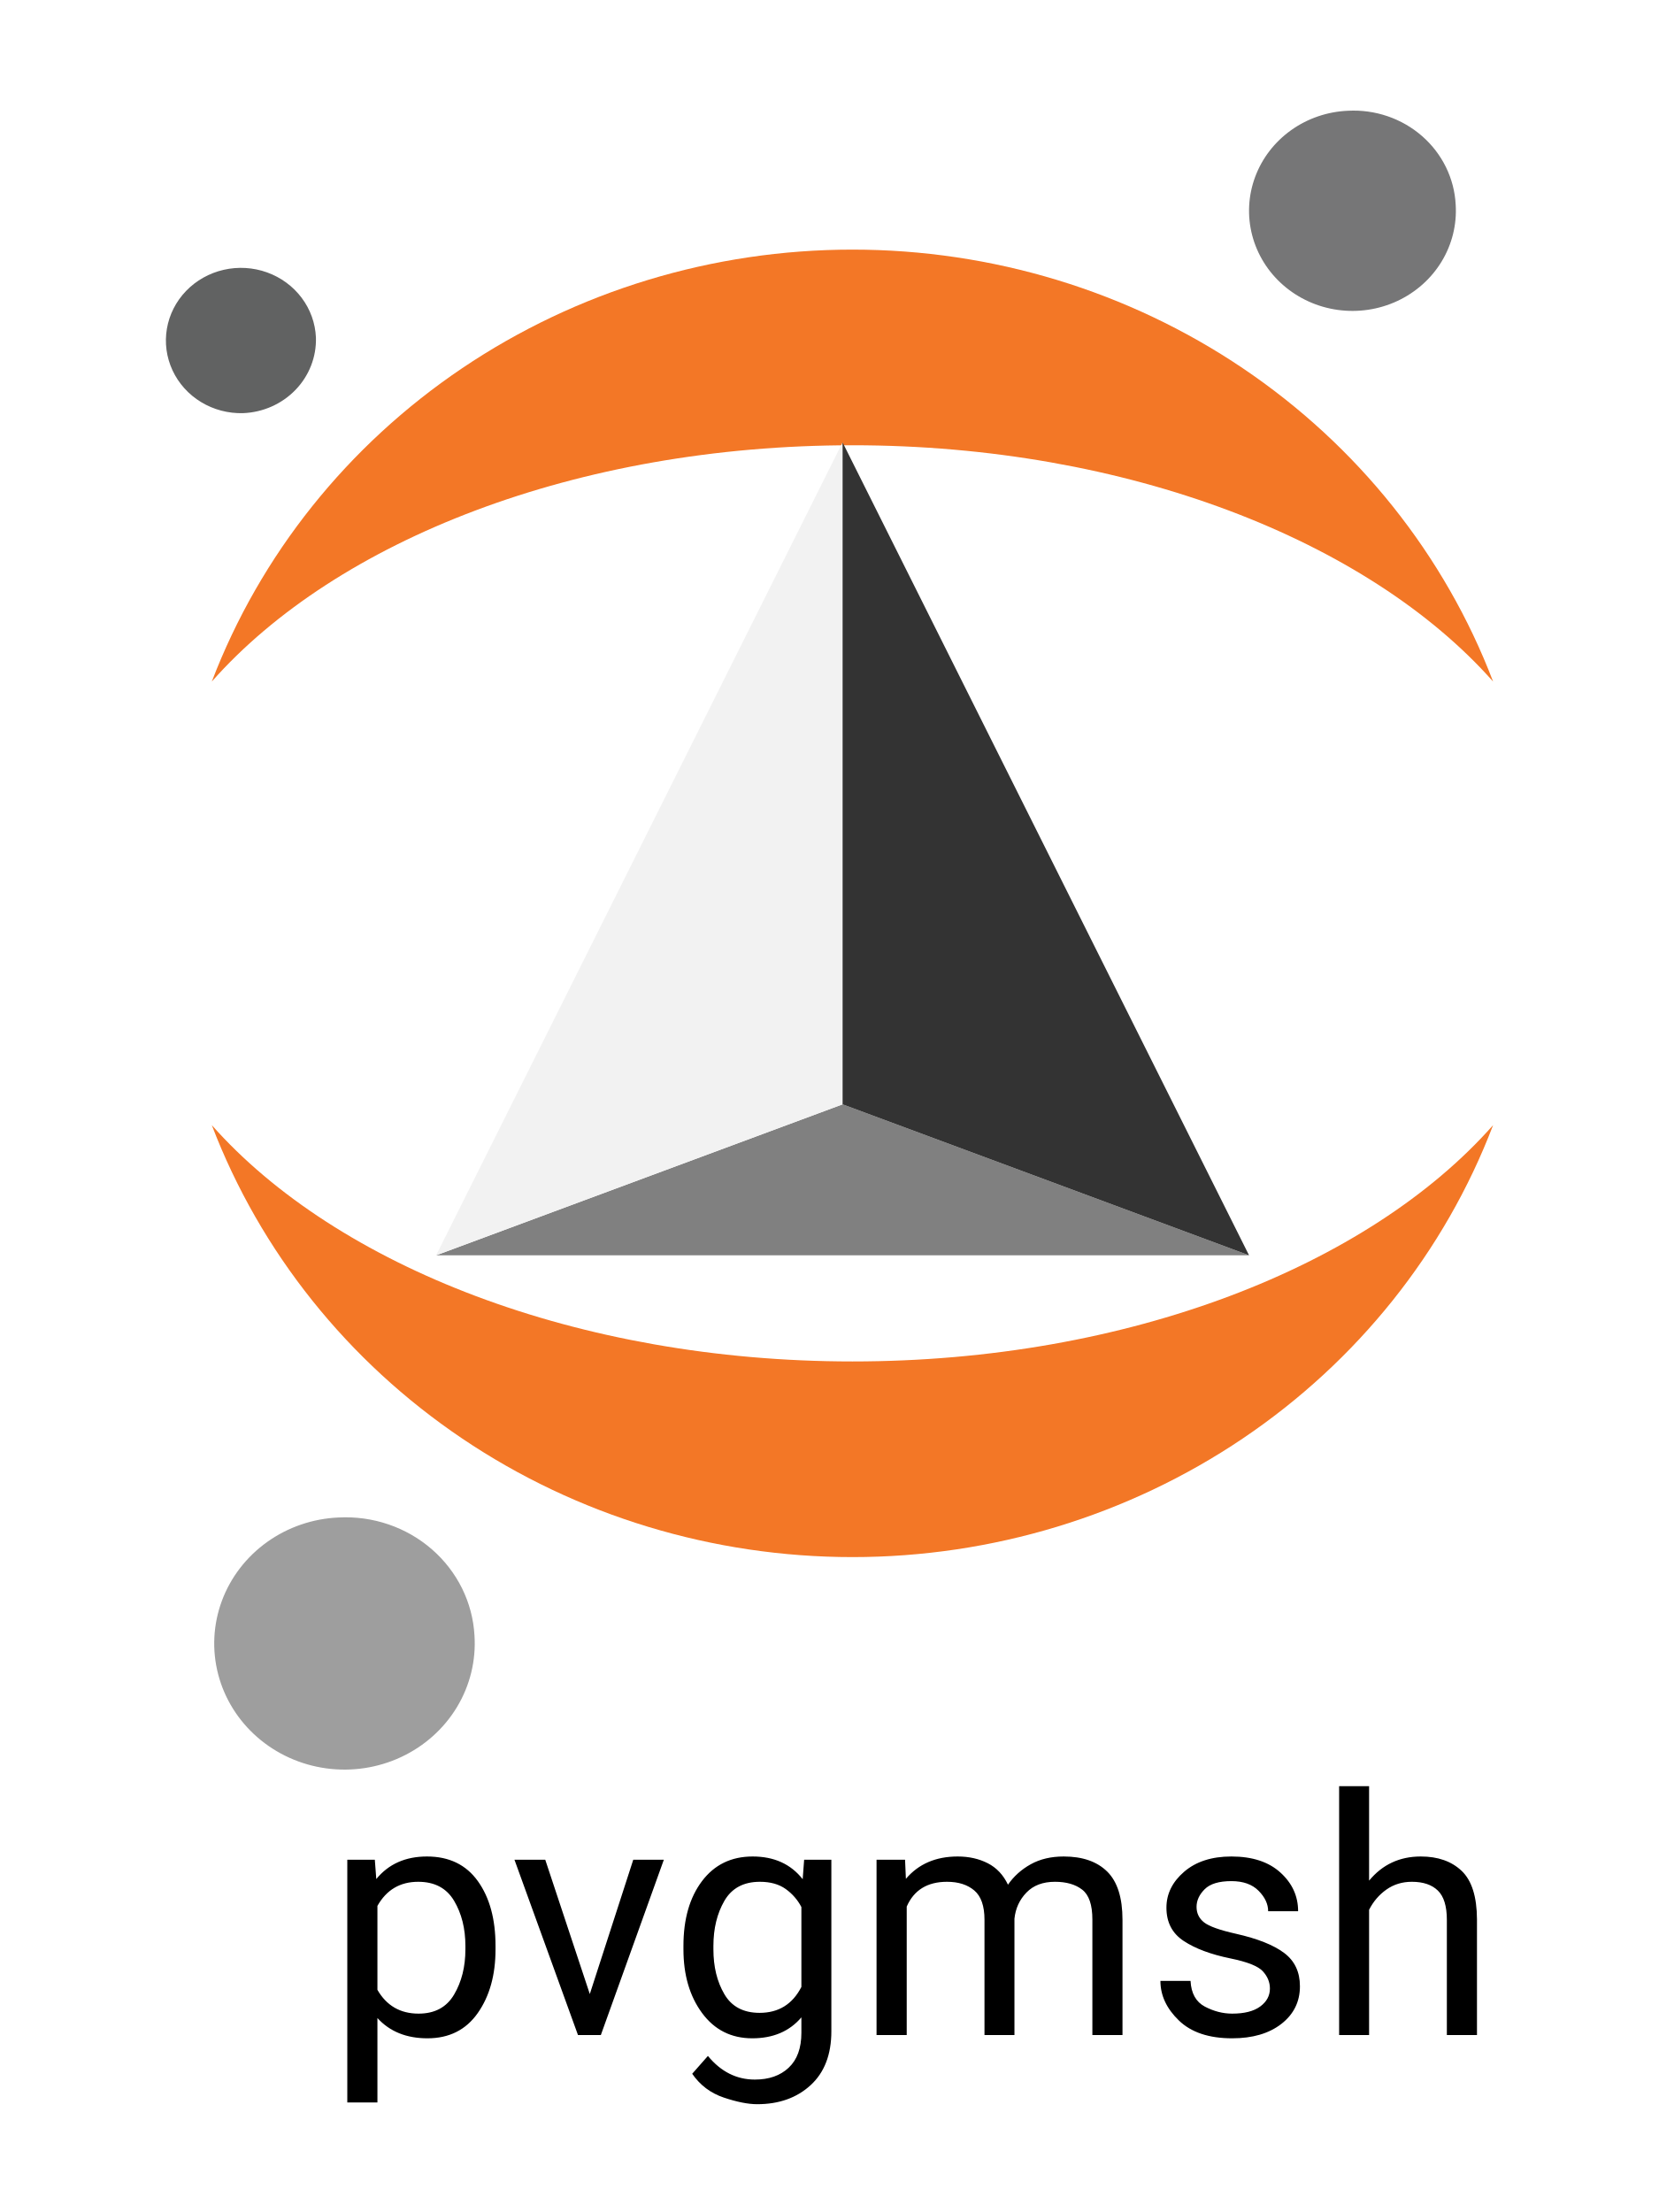
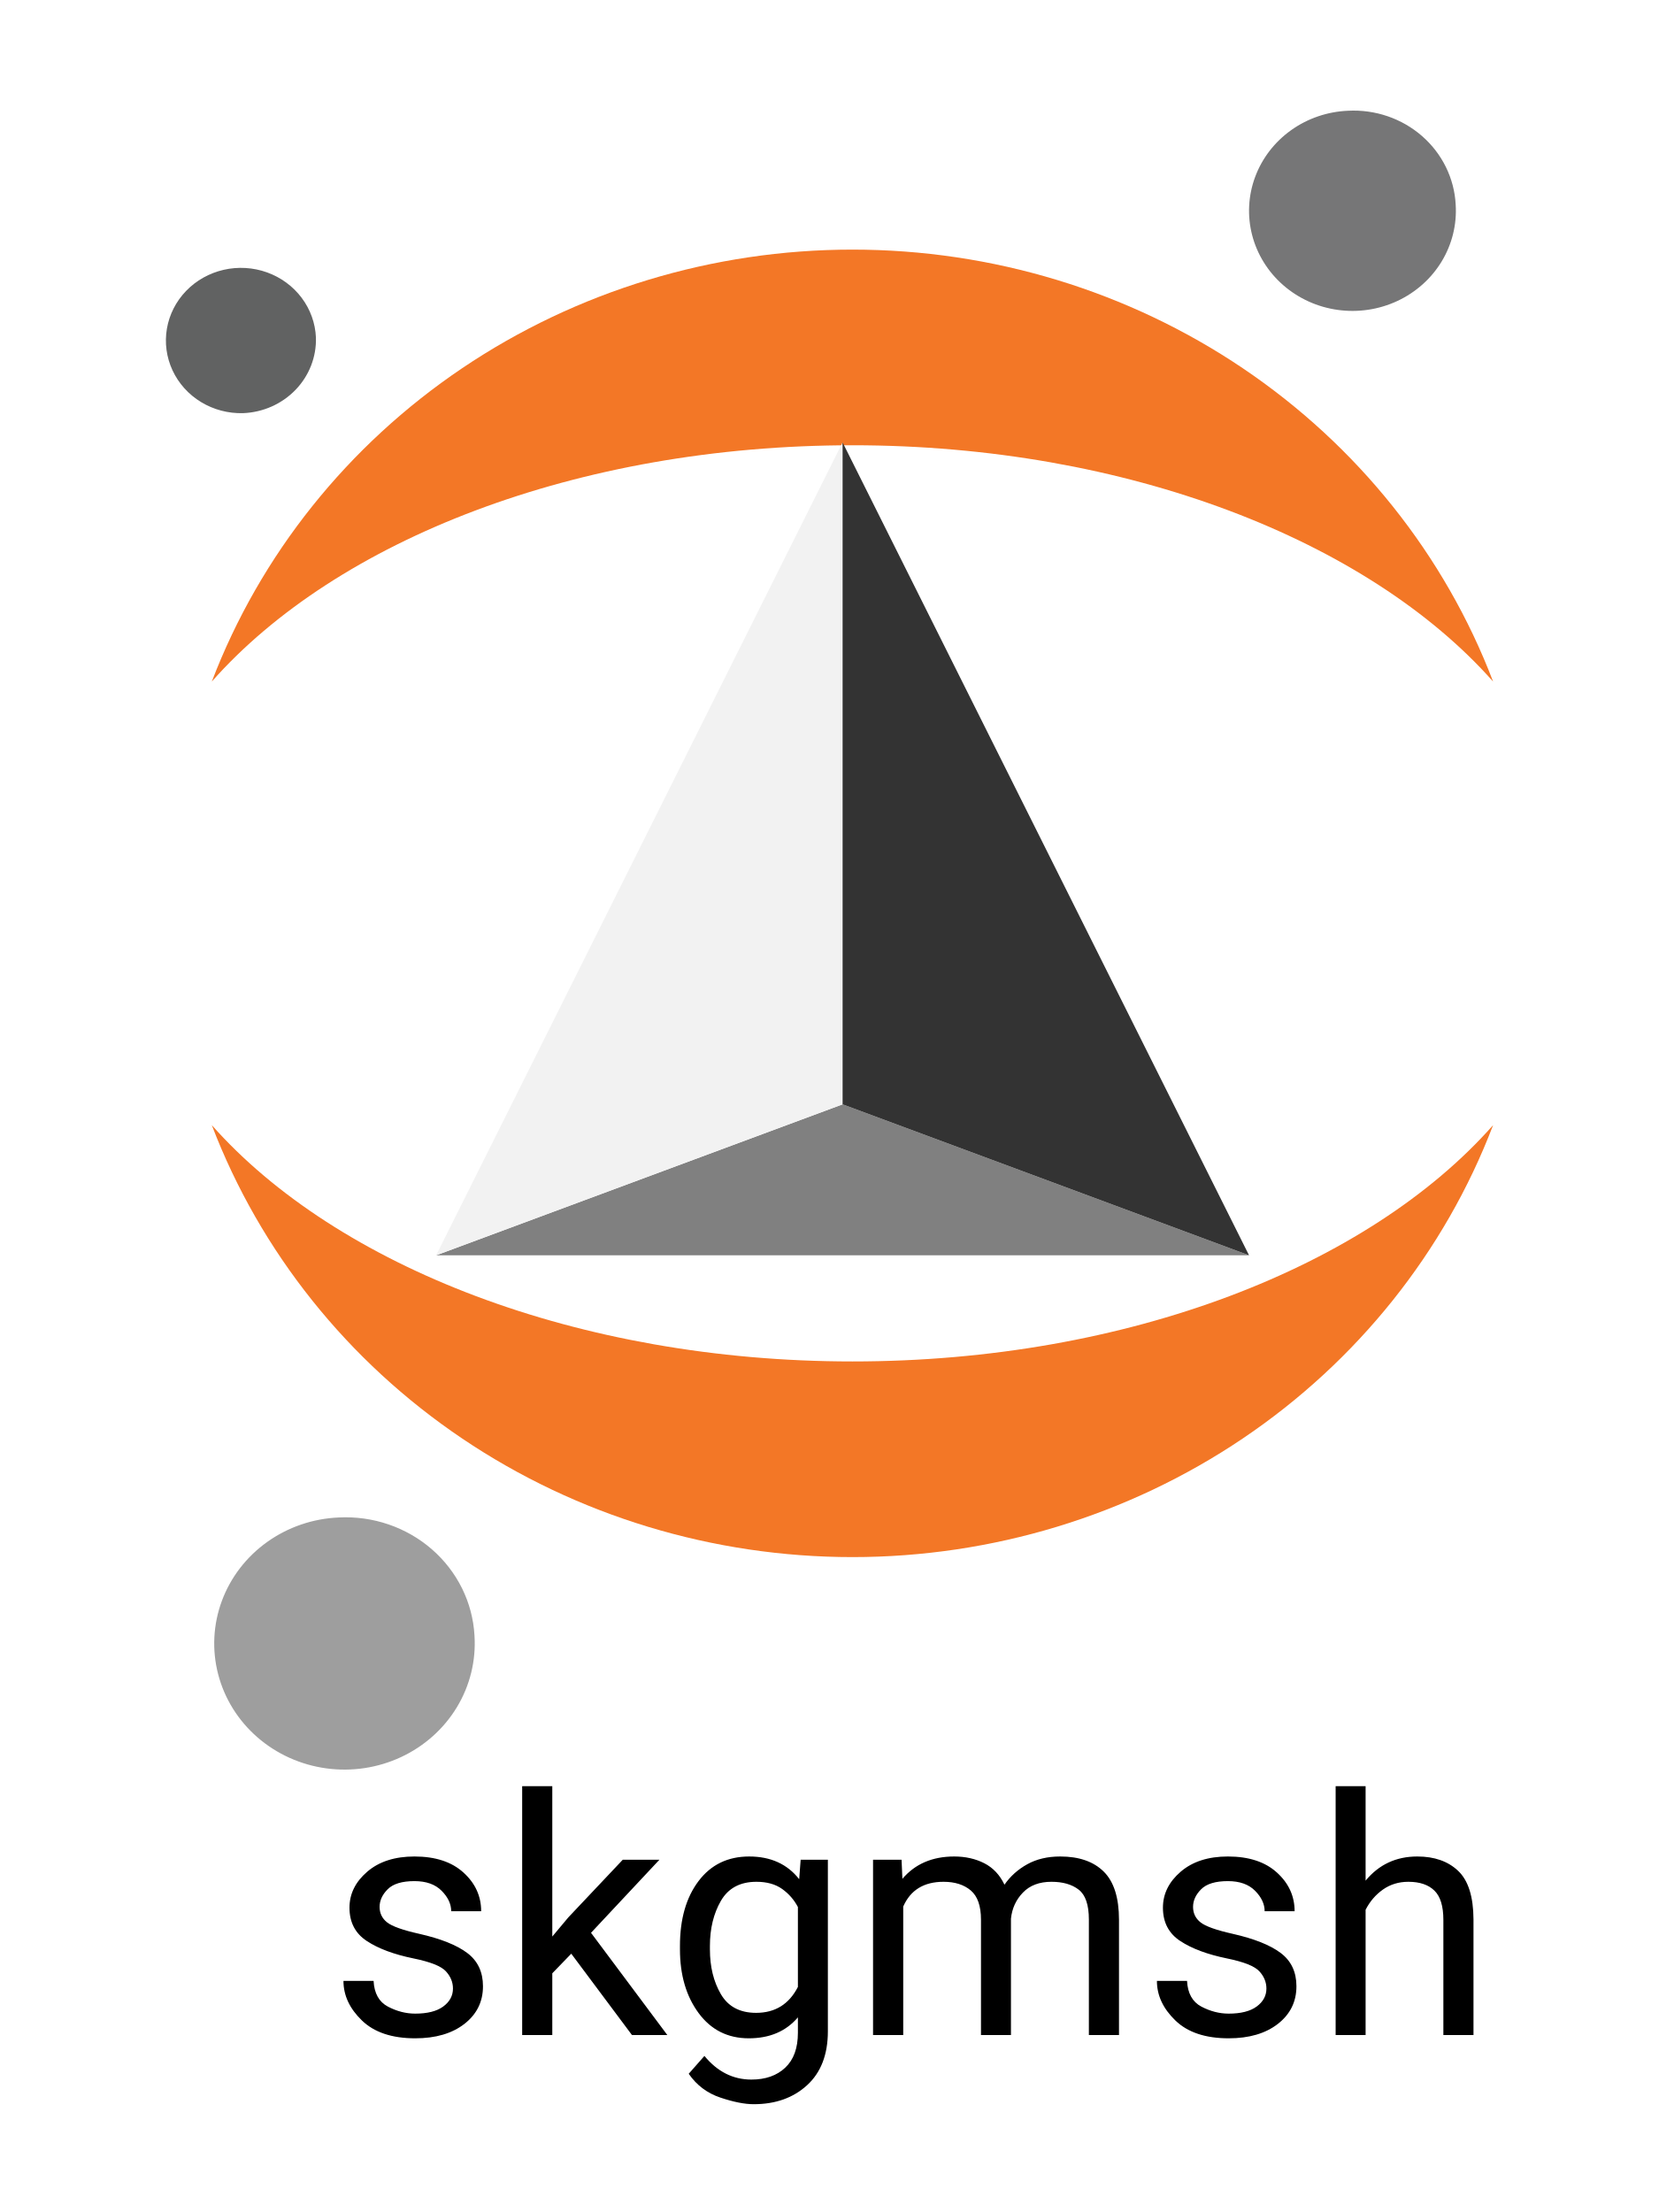
<svg xmlns="http://www.w3.org/2000/svg" viewBox="0 0 500 600" text-anchor="middle" version="1.1" width="150" height="200">
  <path d="M 438.724 28.354 C 439.102 34.334 437.632 40.288 434.503 45.457 C 431.373 50.626 426.725 54.776 421.151 57.378 C 415.576 59.98 409.328 60.917 403.202 60.069 C 397.076 59.221 391.35 56.627 386.752 52.617 C 382.154 48.606 378.893 43.362 377.385 37.551 C 375.876 31.74 376.189 25.626 378.282 19.987 C 380.375 14.349 384.154 9.441 389.138 5.89 C 394.122 2.338 400.086 0.303 406.268 0.045 C 410.322 -0.171 414.379 0.391 418.208 1.699 C 422.036 3.006 425.56 5.034 428.576 7.665 C 431.592 10.295 434.042 13.478 435.783 17.028 C 437.525 20.579 438.524 24.428 438.724 28.354 Z" fill="#767677" style="mix-blend-mode: normal;" />
  <path d="M 256.919 376.988 C 174.17 376.988 101.443 348.234 63.838 305.771 C 78.429 343.971 104.756 376.927 139.276 400.202 C 173.797 423.477 214.854 435.954 256.919 435.954 C 298.985 435.954 340.041 423.477 374.562 400.202 C 409.082 376.927 435.409 343.971 450 305.771 C 412.488 348.234 340.036 376.988 256.919 376.988 Z" fill="#F37726" style="mix-blend-mode: normal;" />
  <path d="M 256.919 100.862 C 339.668 100.862 412.396 129.616 450 172.078 C 435.409 133.878 409.082 100.923 374.562 77.648 C 340.041 54.372 298.985 41.895 256.919 41.895 C 214.854 41.895 173.797 54.372 139.276 77.648 C 104.756 100.923 78.429 133.878 63.838 172.078 C 101.443 129.527 173.803 100.862 256.919 100.862 Z" fill="#F37726" style="mix-blend-mode: normal;" />
  <path d="M 143.005 459.622 C 143.49 467.155 141.649 474.657 137.714 481.173 C 133.78 487.689 127.932 492.923 120.914 496.209 C 113.896 499.495 106.027 500.684 98.309 499.624 C 90.591 498.564 83.373 495.304 77.576 490.258 C 71.779 485.213 67.664 478.611 65.756 471.293 C 63.848 463.975 64.233 456.273 66.862 449.167 C 69.491 442.062 74.246 435.876 80.52 431.396 C 86.793 426.916 94.302 424.346 102.09 424.014 C 107.192 423.749 112.297 424.461 117.115 426.108 C 121.932 427.754 126.367 430.304 130.167 433.611 C 133.966 436.917 137.056 440.917 139.259 445.38 C 141.461 449.843 142.735 454.682 143.005 459.622 Z" fill="#9E9E9E" style="mix-blend-mode: normal;" />
  <path d="M 73.242 91.185 C 68.784 91.304 64.388 90.144 60.608 87.851 C 56.828 85.558 53.833 82.234 51.999 78.297 C 50.166 74.36 49.575 69.986 50.302 65.725 C 51.029 61.464 53.041 57.507 56.085 54.35 C 59.129 51.193 63.069 48.978 67.41 47.984 C 71.75 46.989 76.297 47.259 80.48 48.761 C 84.662 50.262 88.293 52.927 90.915 56.421 C 93.537 59.914 95.034 64.081 95.217 68.396 C 95.391 74.23 93.181 79.896 89.067 84.163 C 84.953 88.43 79.266 90.953 73.242 91.185 Z" fill="#616262" style="mix-blend-mode: normal;" />
  <g transform="matrix(1, 0, 0, 1, -217.8543, 76.31001)">
    <path style="fill:#808080;fill-opacity:1;stroke:none;stroke-width:0" d="M 349.299 268.69 L 471.799 223.19 L 594.299 268.69 L 349.299 268.69 Z" />
    <path style="fill:#f2f2f2;fill-opacity:1;stroke:none;stroke-width:0" d="M 349.299 268.69 L 471.799 223.19 L 471.799 23.69 L 349.299 268.69 Z" />
    <path style="fill:#333333;fill-opacity:1;stroke:none;stroke-width:0" d="M 594.299 268.69 L 471.799 223.19 L 471.799 23.69 L 594.299 268.69 Z" />
  </g>
  <text xml:space="preserve" style="font-size:100px;font-family:Roboto;fill:#000000;stroke:none" x="250" y="580">
-     <tspan> pvgmsh </tspan>
+     <tspan> skgmsh </tspan>
  </text>
</svg>
